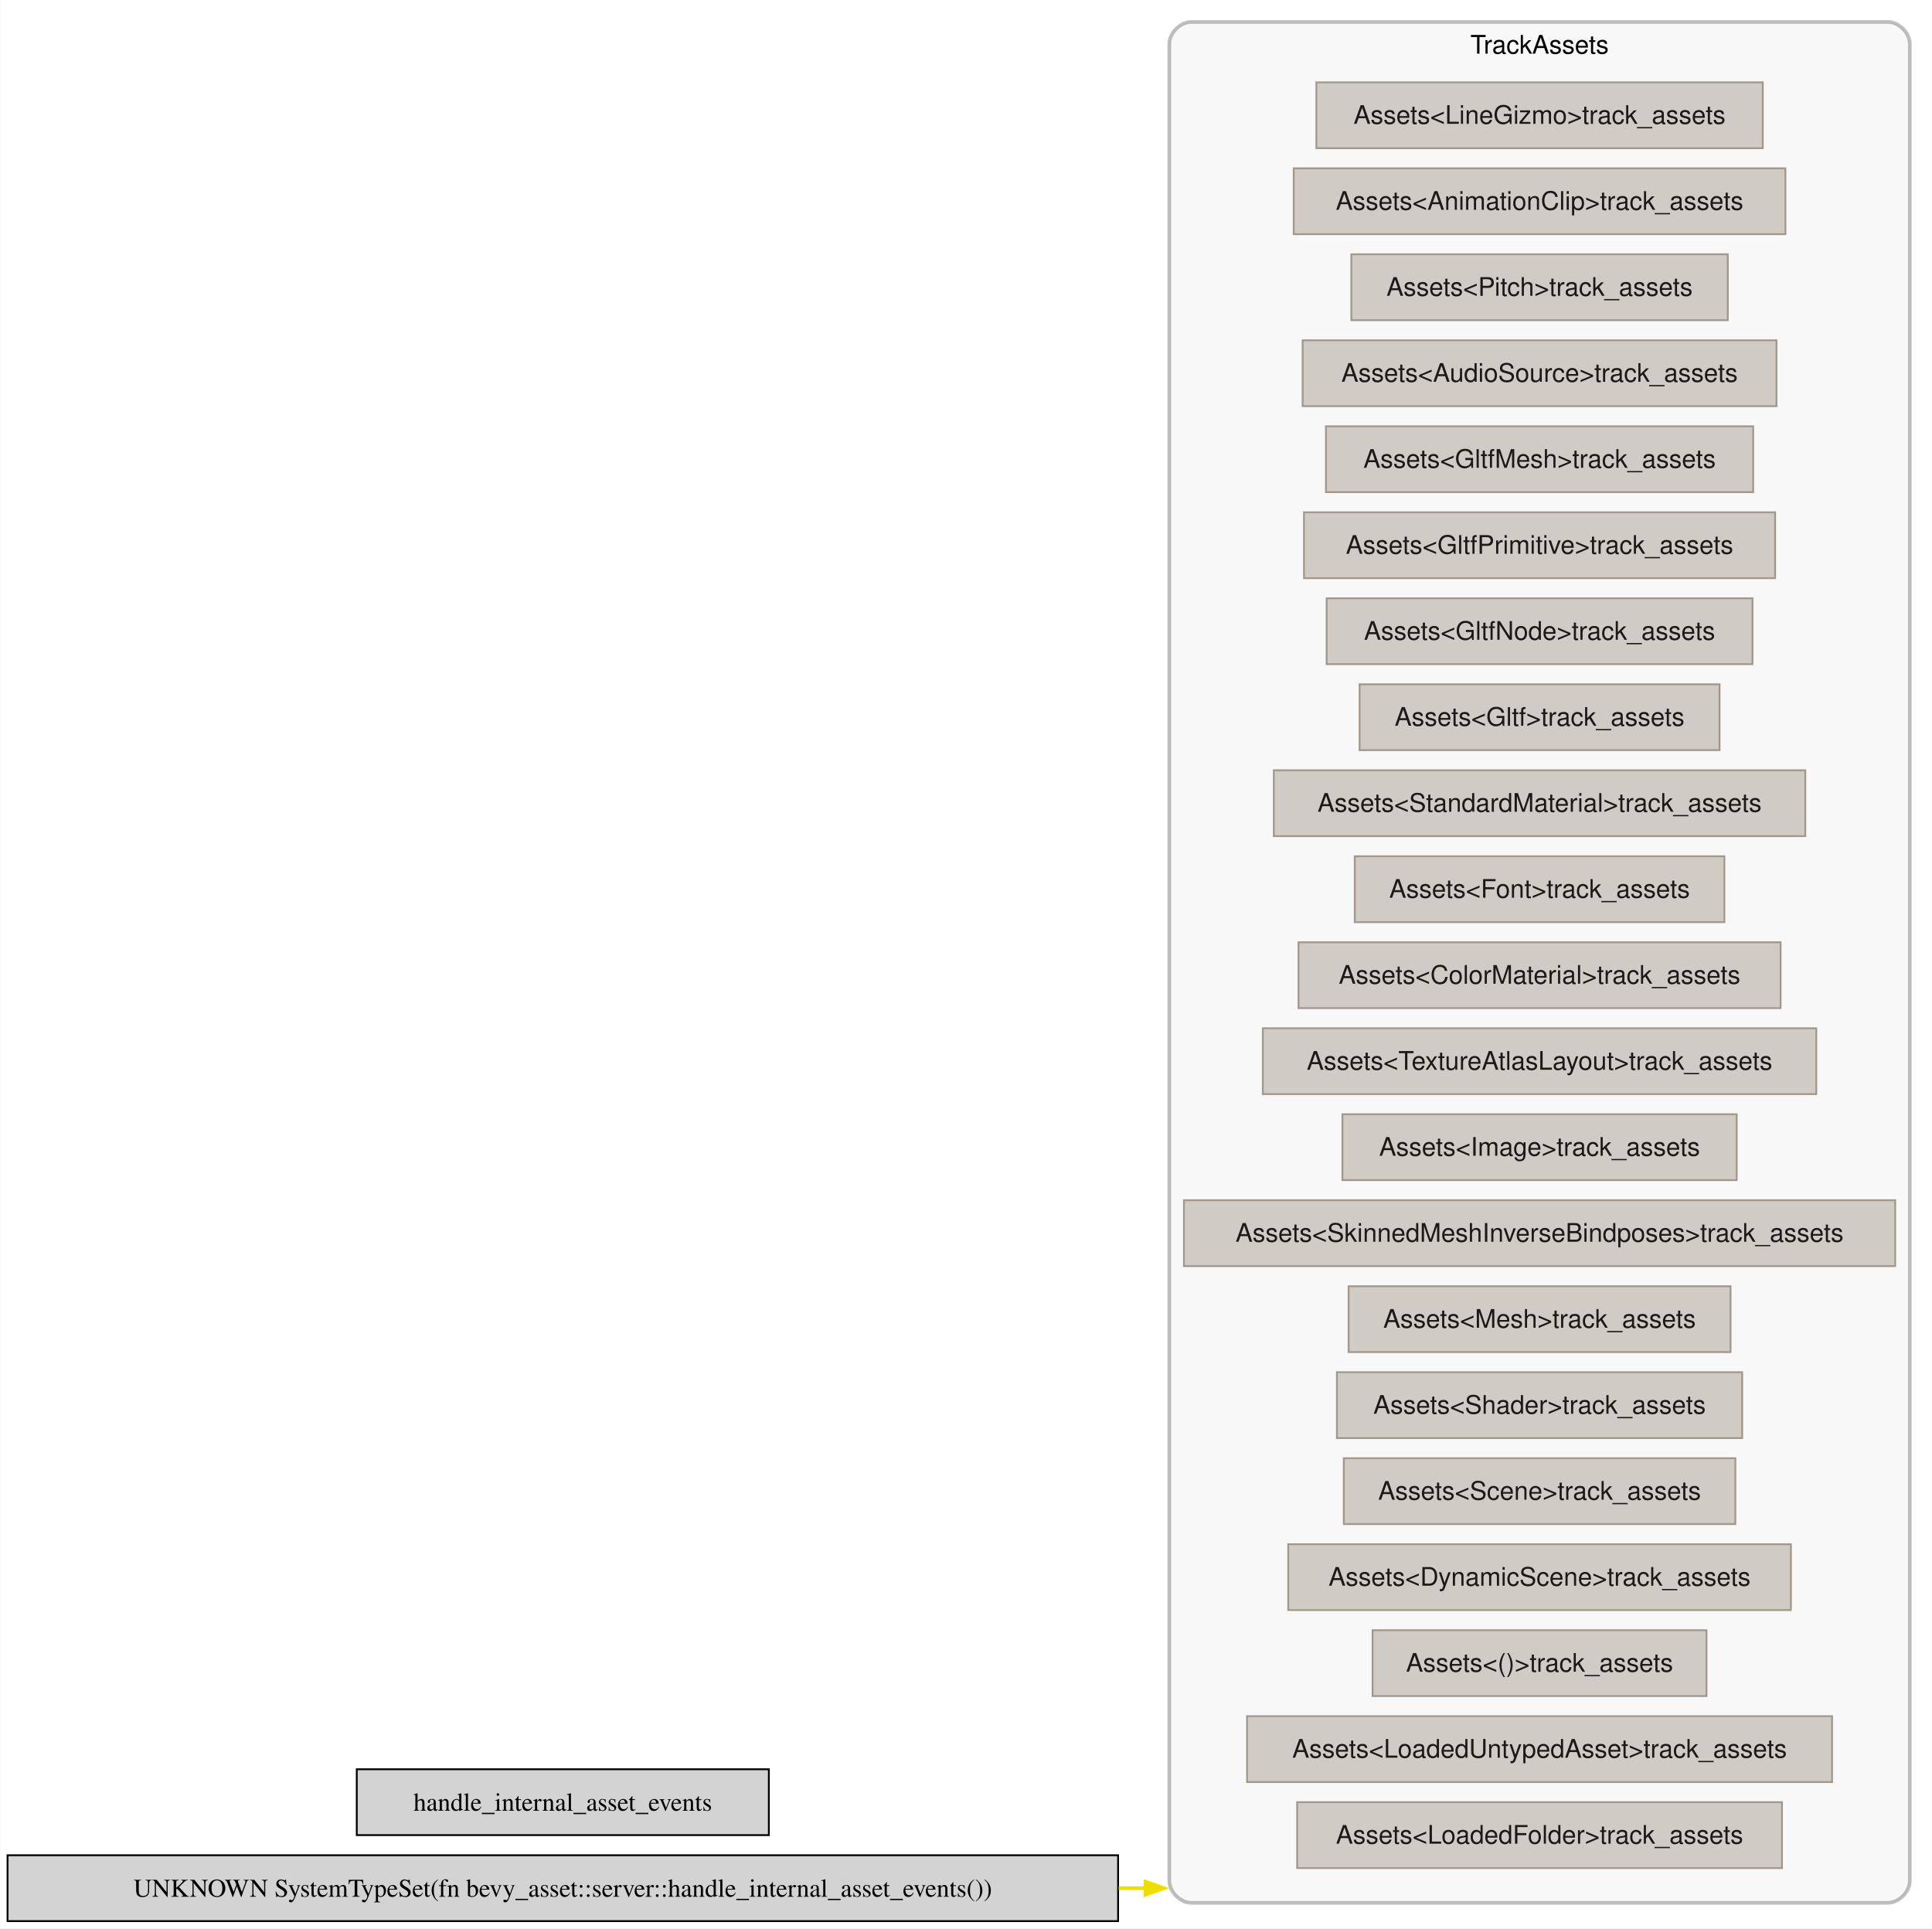
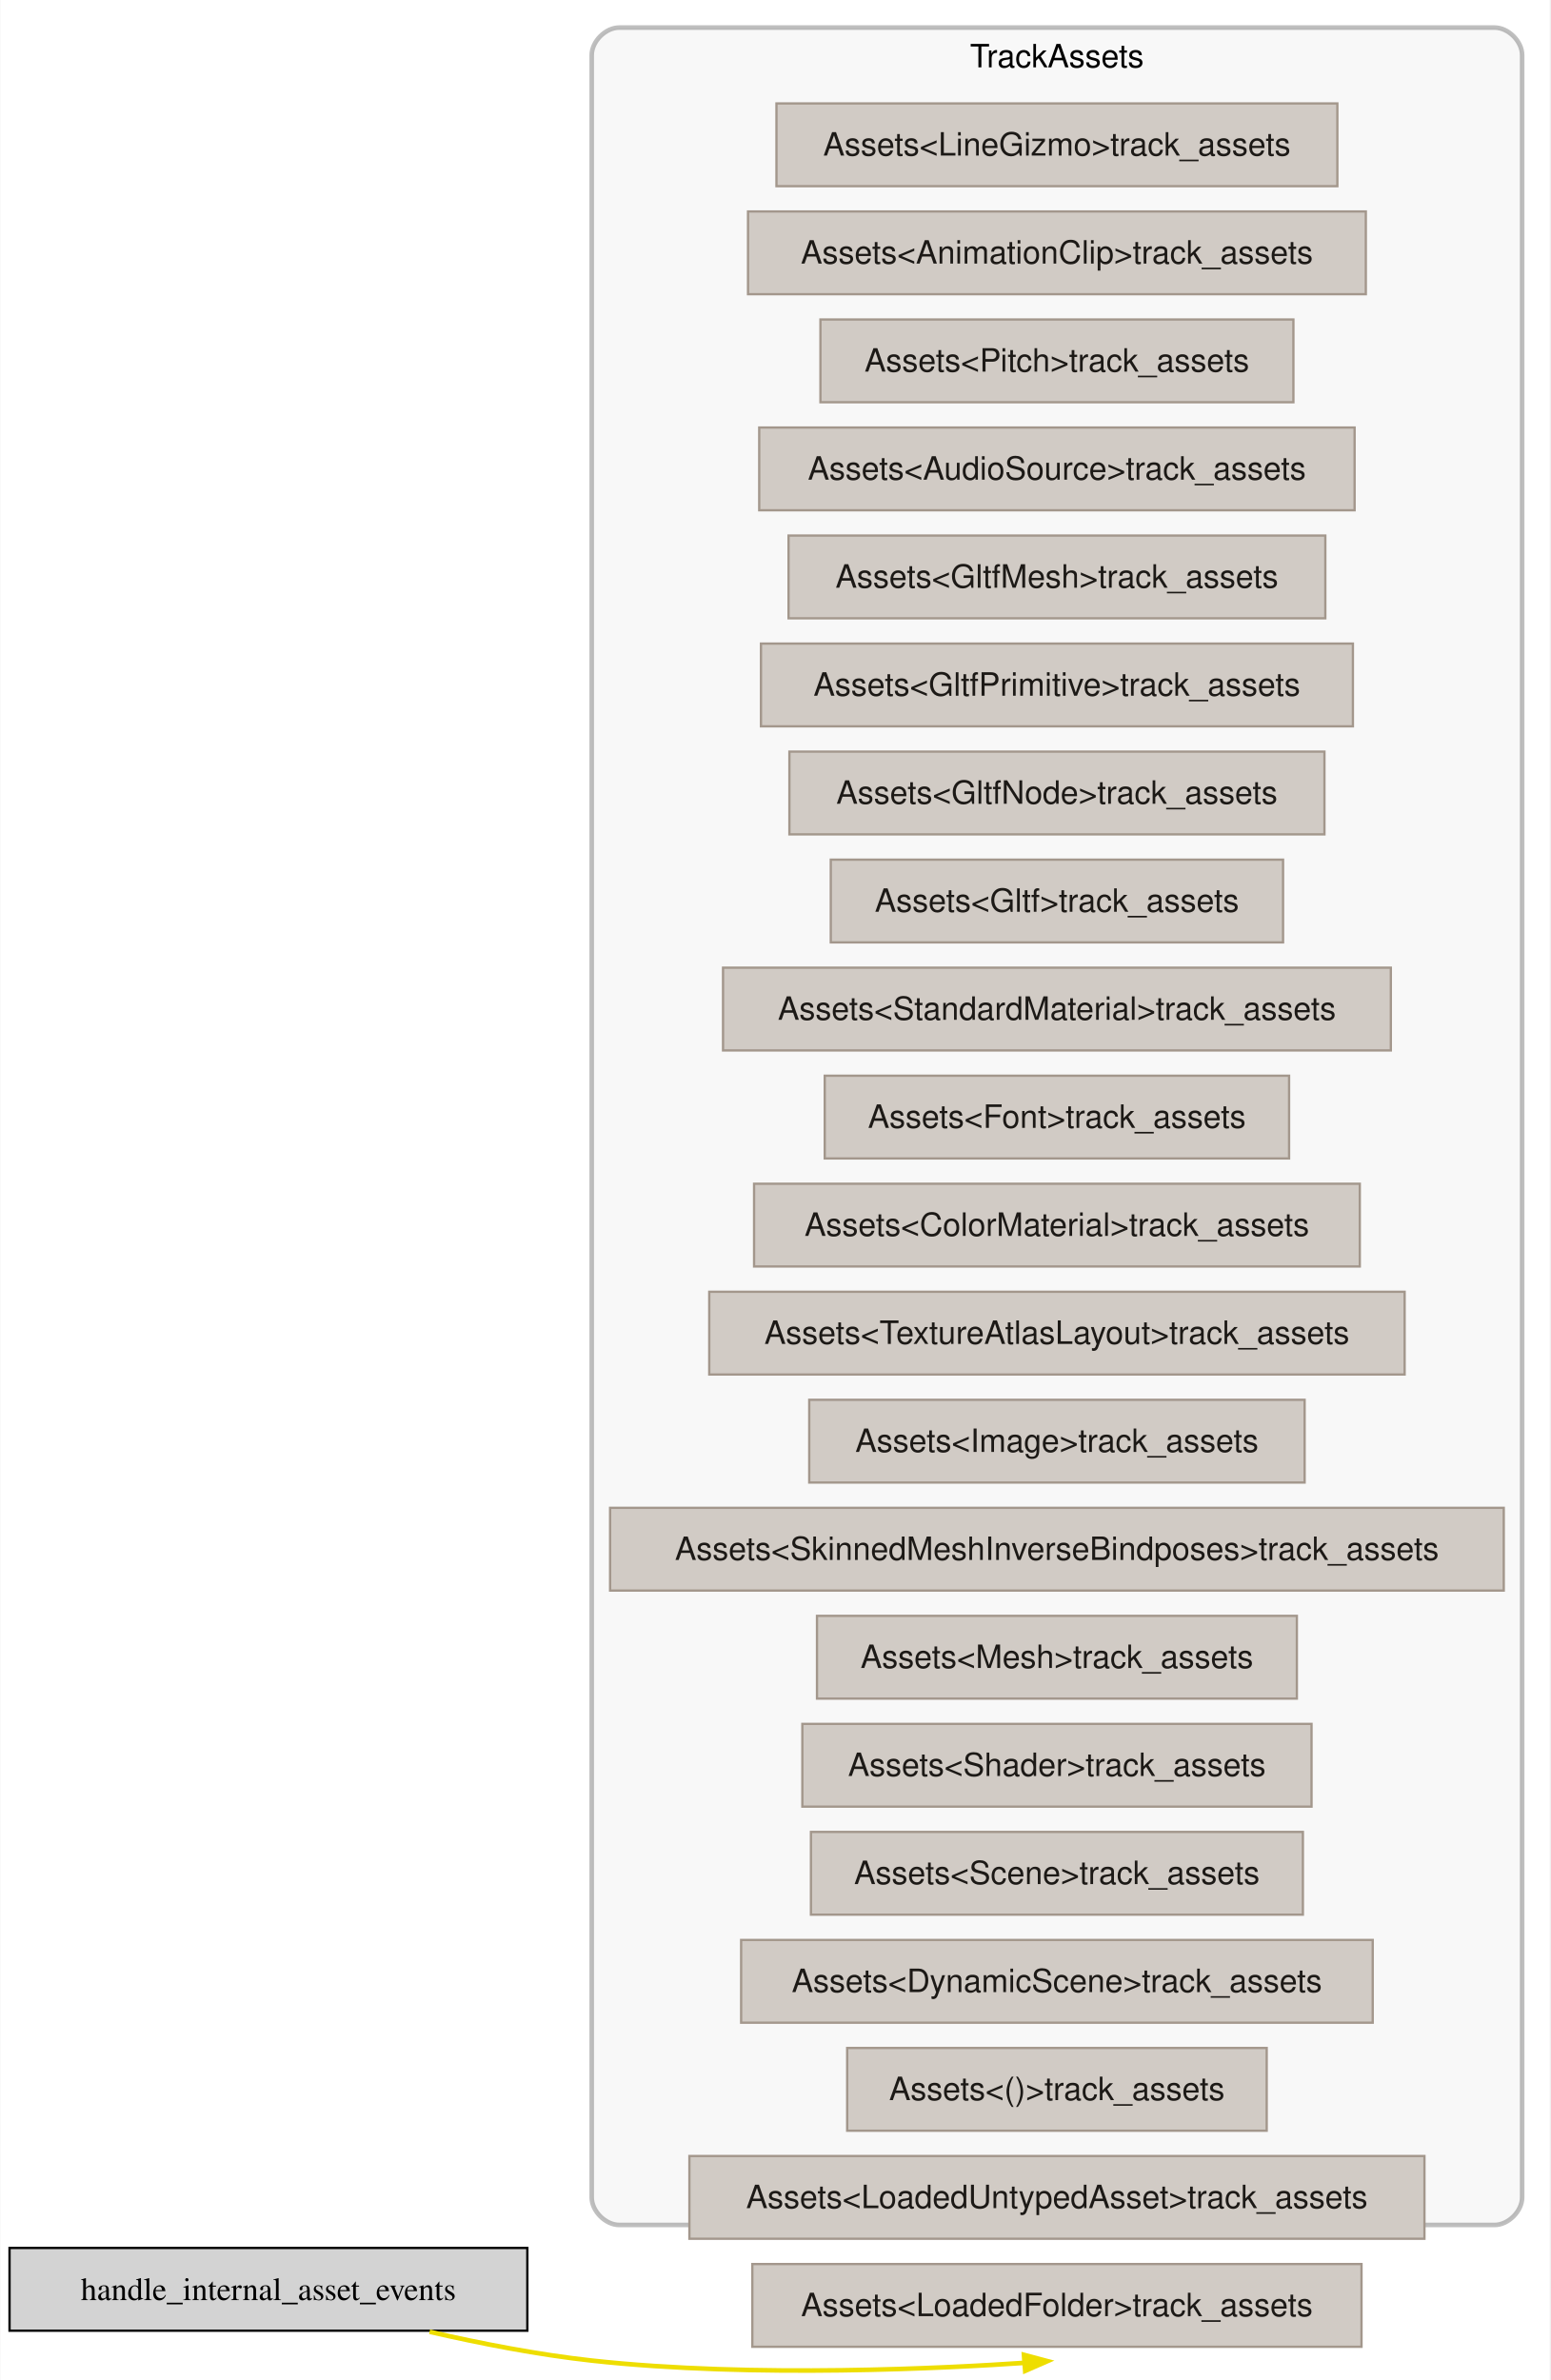
- <svg xmlns="http://www.w3.org/2000/svg" xmlns:xlink="http://www.w3.org/1999/xlink" width="1056pt" height="1054pt" viewBox="0.00 0.00 1055.75 1054.00">
-   <g id="graph0" class="graph" transform="scale(1 1) rotate(0) translate(4 1050)">
-     <polygon fill="white" stroke="none" points="-4,4 -4,-1050 1051.75,-1050 1051.75,4 -4,4" />
+ <svg xmlns="http://www.w3.org/2000/svg" xmlns:xlink="http://www.w3.org/1999/xlink" width="674pt" height="1035pt" viewBox="0.00 0.00 674.00 1035.45">
+   <g id="graph0" class="graph" transform="scale(1 1) rotate(0) translate(4 1031.45)">
+     <polygon fill="white" stroke="none" points="-4,4 -4,-1031.45 670,-1031.45 670,4 -4,4" />
    <g id="clust1" class="cluster">
      <g id="a_clust1">
        <a xlink:title="TrackAssets">
-           <path fill="#000000" fill-opacity="0.031" stroke="#000000" stroke-width="2" stroke-opacity="0.251" d="M647,-10C647,-10 1027.75,-10 1027.75,-10 1033.75,-10 1039.75,-16 1039.75,-22 1039.75,-22 1039.75,-1026 1039.75,-1026 1039.75,-1032 1033.75,-1038 1027.75,-1038 1027.75,-1038 647,-1038 647,-1038 641,-1038 635,-1032 635,-1026 635,-1026 635,-22 635,-22 635,-16 641,-10 647,-10" />
-           <text text-anchor="middle" x="837.38" y="-1020.7" font-family="Helvetica,sans-Serif" font-size="14.00" fill="#000000">TrackAssets</text>
+           <path fill="#000000" fill-opacity="0.031" stroke="#000000" stroke-width="2" stroke-opacity="0.251" d="M265.25,-63.45C265.25,-63.45 646,-63.45 646,-63.45 652,-63.45 658,-69.45 658,-75.45 658,-75.45 658,-1007.45 658,-1007.45 658,-1013.45 652,-1019.45 646,-1019.45 646,-1019.45 265.25,-1019.45 265.25,-1019.45 259.25,-1019.45 253.25,-1013.45 253.25,-1007.45 253.25,-1007.45 253.25,-75.45 253.25,-75.45 253.25,-69.45 259.25,-63.45 265.25,-63.45" />
+           <text text-anchor="middle" x="455.62" y="-1002.15" font-family="Helvetica,sans-Serif" font-size="14.00" fill="#000000">TrackAssets</text>
        </a>
      </g>
    </g>
    <g id="node2" class="node">
      <g id="a_node2">
        <a xlink:title="bevy_asset::assets::Assets&lt;bevy_asset::folder::LoadedFolder&gt;::track_assets">
-           <polygon fill="#d1cbc5" stroke="#a3978c" points="969.88,-65 704.88,-65 704.88,-29 969.88,-29 969.88,-65" />
-           <text text-anchor="middle" x="837.38" y="-42.33" font-family="Helvetica,sans-Serif" font-size="14.00" fill="#1c1916">Assets&lt;LoadedFolder&gt;track_assets</text>
+           <polygon fill="#d1cbc5" stroke="#a3978c" points="588.12,-46.45 323.12,-46.45 323.12,-10.45 588.12,-10.45 588.12,-46.45" />
+           <text text-anchor="middle" x="455.62" y="-23.77" font-family="Helvetica,sans-Serif" font-size="14.00" fill="#1c1916">Assets&lt;LoadedFolder&gt;track_assets</text>
        </a>
      </g>
    </g>
    <g id="node3" class="node">
      <g id="a_node3">
        <a xlink:title="bevy_asset::assets::Assets&lt;bevy_asset::assets::LoadedUntypedAsset&gt;::track_assets">
-           <polygon fill="#d1cbc5" stroke="#a3978c" points="997.25,-112 677.5,-112 677.5,-76 997.25,-76 997.25,-112" />
-           <text text-anchor="middle" x="837.38" y="-89.33" font-family="Helvetica,sans-Serif" font-size="14.00" fill="#1c1916">Assets&lt;LoadedUntypedAsset&gt;track_assets</text>
+           <polygon fill="#d1cbc5" stroke="#a3978c" points="615.5,-93.45 295.75,-93.45 295.75,-57.45 615.5,-57.45 615.5,-93.45" />
+           <text text-anchor="middle" x="455.62" y="-70.77" font-family="Helvetica,sans-Serif" font-size="14.00" fill="#1c1916">Assets&lt;LoadedUntypedAsset&gt;track_assets</text>
        </a>
      </g>
    </g>
    <g id="node4" class="node">
      <g id="a_node4">
        <a xlink:title="bevy_asset::assets::Assets&lt;()&gt;::track_assets">
-           <polygon fill="#d1cbc5" stroke="#a3978c" points="928.62,-159 746.12,-159 746.12,-123 928.62,-123 928.62,-159" />
-           <text text-anchor="middle" x="837.38" y="-136.32" font-family="Helvetica,sans-Serif" font-size="14.00" fill="#1c1916">Assets&lt;()&gt;track_assets</text>
+           <polygon fill="#d1cbc5" stroke="#a3978c" points="546.88,-140.45 364.38,-140.45 364.38,-104.45 546.88,-104.45 546.88,-140.45" />
+           <text text-anchor="middle" x="455.62" y="-117.77" font-family="Helvetica,sans-Serif" font-size="14.00" fill="#1c1916">Assets&lt;()&gt;track_assets</text>
        </a>
      </g>
    </g>
    <g id="node5" class="node">
      <g id="a_node5">
        <a xlink:title="bevy_asset::assets::Assets&lt;bevy_scene::dynamic_scene::DynamicScene&gt;::track_assets">
-           <polygon fill="#d1cbc5" stroke="#a3978c" points="974.75,-206 700,-206 700,-170 974.75,-170 974.75,-206" />
-           <text text-anchor="middle" x="837.38" y="-183.32" font-family="Helvetica,sans-Serif" font-size="14.00" fill="#1c1916">Assets&lt;DynamicScene&gt;track_assets</text>
+           <polygon fill="#d1cbc5" stroke="#a3978c" points="593,-187.45 318.25,-187.45 318.25,-151.45 593,-151.45 593,-187.45" />
+           <text text-anchor="middle" x="455.62" y="-164.77" font-family="Helvetica,sans-Serif" font-size="14.00" fill="#1c1916">Assets&lt;DynamicScene&gt;track_assets</text>
        </a>
      </g>
    </g>
    <g id="node6" class="node">
      <g id="a_node6">
        <a xlink:title="bevy_asset::assets::Assets&lt;bevy_scene::scene::Scene&gt;::track_assets">
-           <polygon fill="#d1cbc5" stroke="#a3978c" points="944.38,-253 730.38,-253 730.38,-217 944.38,-217 944.38,-253" />
-           <text text-anchor="middle" x="837.38" y="-230.32" font-family="Helvetica,sans-Serif" font-size="14.00" fill="#1c1916">Assets&lt;Scene&gt;track_assets</text>
+           <polygon fill="#d1cbc5" stroke="#a3978c" points="562.62,-234.45 348.62,-234.45 348.62,-198.45 562.62,-198.45 562.62,-234.45" />
+           <text text-anchor="middle" x="455.62" y="-211.77" font-family="Helvetica,sans-Serif" font-size="14.00" fill="#1c1916">Assets&lt;Scene&gt;track_assets</text>
        </a>
      </g>
    </g>
    <g id="node7" class="node">
      <g id="a_node7">
        <a xlink:title="bevy_asset::assets::Assets&lt;bevy_render::render_resource::shader::Shader&gt;::track_assets">
-           <polygon fill="#d1cbc5" stroke="#a3978c" points="948.12,-300 726.62,-300 726.62,-264 948.12,-264 948.12,-300" />
-           <text text-anchor="middle" x="837.38" y="-277.32" font-family="Helvetica,sans-Serif" font-size="14.00" fill="#1c1916">Assets&lt;Shader&gt;track_assets</text>
+           <polygon fill="#d1cbc5" stroke="#a3978c" points="566.38,-281.45 344.88,-281.45 344.88,-245.45 566.38,-245.45 566.38,-281.45" />
+           <text text-anchor="middle" x="455.62" y="-258.77" font-family="Helvetica,sans-Serif" font-size="14.00" fill="#1c1916">Assets&lt;Shader&gt;track_assets</text>
        </a>
      </g>
    </g>
    <g id="node8" class="node">
      <g id="a_node8">
        <a xlink:title="bevy_asset::assets::Assets&lt;bevy_render::mesh::mesh::Mesh&gt;::track_assets">
-           <polygon fill="#d1cbc5" stroke="#a3978c" points="941.75,-347 733,-347 733,-311 941.75,-311 941.75,-347" />
-           <text text-anchor="middle" x="837.38" y="-324.32" font-family="Helvetica,sans-Serif" font-size="14.00" fill="#1c1916">Assets&lt;Mesh&gt;track_assets</text>
+           <polygon fill="#d1cbc5" stroke="#a3978c" points="560,-328.45 351.25,-328.45 351.25,-292.45 560,-292.45 560,-328.45" />
+           <text text-anchor="middle" x="455.62" y="-305.77" font-family="Helvetica,sans-Serif" font-size="14.00" fill="#1c1916">Assets&lt;Mesh&gt;track_assets</text>
        </a>
      </g>
    </g>
    <g id="node9" class="node">
      <g id="a_node9">
        <a xlink:title="bevy_asset::assets::Assets&lt;bevy_render::mesh::mesh::skinning::SkinnedMeshInverseBindposes&gt;::track_assets">
-           <polygon fill="#d1cbc5" stroke="#a3978c" points="1031.75,-394 643,-394 643,-358 1031.75,-358 1031.75,-394" />
-           <text text-anchor="middle" x="837.38" y="-371.32" font-family="Helvetica,sans-Serif" font-size="14.00" fill="#1c1916">Assets&lt;SkinnedMeshInverseBindposes&gt;track_assets</text>
+           <polygon fill="#d1cbc5" stroke="#a3978c" points="650,-375.45 261.25,-375.45 261.25,-339.45 650,-339.45 650,-375.45" />
+           <text text-anchor="middle" x="455.62" y="-352.77" font-family="Helvetica,sans-Serif" font-size="14.00" fill="#1c1916">Assets&lt;SkinnedMeshInverseBindposes&gt;track_assets</text>
        </a>
      </g>
    </g>
    <g id="node10" class="node">
      <g id="a_node10">
        <a xlink:title="bevy_asset::assets::Assets&lt;bevy_render::texture::image::Image&gt;::track_assets">
-           <polygon fill="#d1cbc5" stroke="#a3978c" points="945.12,-441 729.62,-441 729.62,-405 945.12,-405 945.12,-441" />
-           <text text-anchor="middle" x="837.38" y="-418.32" font-family="Helvetica,sans-Serif" font-size="14.00" fill="#1c1916">Assets&lt;Image&gt;track_assets</text>
+           <polygon fill="#d1cbc5" stroke="#a3978c" points="563.38,-422.45 347.88,-422.45 347.88,-386.45 563.38,-386.45 563.38,-422.45" />
+           <text text-anchor="middle" x="455.62" y="-399.77" font-family="Helvetica,sans-Serif" font-size="14.00" fill="#1c1916">Assets&lt;Image&gt;track_assets</text>
        </a>
      </g>
    </g>
    <g id="node11" class="node">
      <g id="a_node11">
        <a xlink:title="bevy_asset::assets::Assets&lt;bevy_sprite::texture_atlas::TextureAtlasLayout&gt;::track_assets">
-           <polygon fill="#d1cbc5" stroke="#a3978c" points="988.62,-488 686.12,-488 686.12,-452 988.62,-452 988.62,-488" />
-           <text text-anchor="middle" x="837.38" y="-465.32" font-family="Helvetica,sans-Serif" font-size="14.00" fill="#1c1916">Assets&lt;TextureAtlasLayout&gt;track_assets</text>
+           <polygon fill="#d1cbc5" stroke="#a3978c" points="606.88,-469.45 304.38,-469.45 304.38,-433.45 606.88,-433.45 606.88,-469.45" />
+           <text text-anchor="middle" x="455.62" y="-446.77" font-family="Helvetica,sans-Serif" font-size="14.00" fill="#1c1916">Assets&lt;TextureAtlasLayout&gt;track_assets</text>
        </a>
      </g>
    </g>
    <g id="node12" class="node">
      <g id="a_node12">
        <a xlink:title="bevy_asset::assets::Assets&lt;bevy_sprite::mesh2d::color_material::ColorMaterial&gt;::track_assets">
-           <polygon fill="#d1cbc5" stroke="#a3978c" points="969.12,-535 705.62,-535 705.62,-499 969.12,-499 969.12,-535" />
-           <text text-anchor="middle" x="837.38" y="-512.33" font-family="Helvetica,sans-Serif" font-size="14.00" fill="#1c1916">Assets&lt;ColorMaterial&gt;track_assets</text>
+           <polygon fill="#d1cbc5" stroke="#a3978c" points="587.38,-516.45 323.88,-516.45 323.88,-480.45 587.38,-480.45 587.38,-516.45" />
+           <text text-anchor="middle" x="455.62" y="-493.77" font-family="Helvetica,sans-Serif" font-size="14.00" fill="#1c1916">Assets&lt;ColorMaterial&gt;track_assets</text>
        </a>
      </g>
    </g>
    <g id="node13" class="node">
      <g id="a_node13">
        <a xlink:title="bevy_asset::assets::Assets&lt;bevy_text::font::Font&gt;::track_assets">
-           <polygon fill="#d1cbc5" stroke="#a3978c" points="938.38,-582 736.38,-582 736.38,-546 938.38,-546 938.38,-582" />
-           <text text-anchor="middle" x="837.38" y="-559.33" font-family="Helvetica,sans-Serif" font-size="14.00" fill="#1c1916">Assets&lt;Font&gt;track_assets</text>
+           <polygon fill="#d1cbc5" stroke="#a3978c" points="556.62,-563.45 354.62,-563.45 354.62,-527.45 556.62,-527.45 556.62,-563.45" />
+           <text text-anchor="middle" x="455.62" y="-540.77" font-family="Helvetica,sans-Serif" font-size="14.00" fill="#1c1916">Assets&lt;Font&gt;track_assets</text>
        </a>
      </g>
    </g>
    <g id="node14" class="node">
      <g id="a_node14">
        <a xlink:title="bevy_asset::assets::Assets&lt;bevy_pbr::pbr_material::StandardMaterial&gt;::track_assets">
-           <polygon fill="#d1cbc5" stroke="#a3978c" points="982.62,-629 692.12,-629 692.12,-593 982.62,-593 982.62,-629" />
-           <text text-anchor="middle" x="837.38" y="-606.33" font-family="Helvetica,sans-Serif" font-size="14.00" fill="#1c1916">Assets&lt;StandardMaterial&gt;track_assets</text>
+           <polygon fill="#d1cbc5" stroke="#a3978c" points="600.88,-610.45 310.38,-610.45 310.38,-574.45 600.88,-574.45 600.88,-610.45" />
+           <text text-anchor="middle" x="455.62" y="-587.77" font-family="Helvetica,sans-Serif" font-size="14.00" fill="#1c1916">Assets&lt;StandardMaterial&gt;track_assets</text>
        </a>
      </g>
    </g>
    <g id="node15" class="node">
      <g id="a_node15">
        <a xlink:title="bevy_asset::assets::Assets&lt;bevy_gltf::Gltf&gt;::track_assets">
-           <polygon fill="#d1cbc5" stroke="#a3978c" points="935.75,-676 739,-676 739,-640 935.75,-640 935.75,-676" />
-           <text text-anchor="middle" x="837.38" y="-653.33" font-family="Helvetica,sans-Serif" font-size="14.00" fill="#1c1916">Assets&lt;Gltf&gt;track_assets</text>
+           <polygon fill="#d1cbc5" stroke="#a3978c" points="554,-657.45 357.25,-657.45 357.25,-621.45 554,-621.45 554,-657.45" />
+           <text text-anchor="middle" x="455.62" y="-634.77" font-family="Helvetica,sans-Serif" font-size="14.00" fill="#1c1916">Assets&lt;Gltf&gt;track_assets</text>
        </a>
      </g>
    </g>
    <g id="node16" class="node">
      <g id="a_node16">
        <a xlink:title="bevy_asset::assets::Assets&lt;bevy_gltf::GltfNode&gt;::track_assets">
-           <polygon fill="#d1cbc5" stroke="#a3978c" points="953.75,-723 721,-723 721,-687 953.75,-687 953.75,-723" />
-           <text text-anchor="middle" x="837.38" y="-700.33" font-family="Helvetica,sans-Serif" font-size="14.00" fill="#1c1916">Assets&lt;GltfNode&gt;track_assets</text>
+           <polygon fill="#d1cbc5" stroke="#a3978c" points="572,-704.45 339.25,-704.45 339.25,-668.45 572,-668.45 572,-704.45" />
+           <text text-anchor="middle" x="455.62" y="-681.77" font-family="Helvetica,sans-Serif" font-size="14.00" fill="#1c1916">Assets&lt;GltfNode&gt;track_assets</text>
        </a>
      </g>
    </g>
    <g id="node17" class="node">
      <g id="a_node17">
        <a xlink:title="bevy_asset::assets::Assets&lt;bevy_gltf::GltfPrimitive&gt;::track_assets">
-           <polygon fill="#d1cbc5" stroke="#a3978c" points="966.12,-770 708.62,-770 708.62,-734 966.12,-734 966.12,-770" />
-           <text text-anchor="middle" x="837.38" y="-747.33" font-family="Helvetica,sans-Serif" font-size="14.00" fill="#1c1916">Assets&lt;GltfPrimitive&gt;track_assets</text>
+           <polygon fill="#d1cbc5" stroke="#a3978c" points="584.38,-751.45 326.88,-751.45 326.88,-715.45 584.38,-715.45 584.38,-751.45" />
+           <text text-anchor="middle" x="455.62" y="-728.77" font-family="Helvetica,sans-Serif" font-size="14.00" fill="#1c1916">Assets&lt;GltfPrimitive&gt;track_assets</text>
        </a>
      </g>
    </g>
    <g id="node18" class="node">
      <g id="a_node18">
        <a xlink:title="bevy_asset::assets::Assets&lt;bevy_gltf::GltfMesh&gt;::track_assets">
-           <polygon fill="#d1cbc5" stroke="#a3978c" points="954.12,-817 720.62,-817 720.62,-781 954.12,-781 954.12,-817" />
-           <text text-anchor="middle" x="837.38" y="-794.33" font-family="Helvetica,sans-Serif" font-size="14.00" fill="#1c1916">Assets&lt;GltfMesh&gt;track_assets</text>
+           <polygon fill="#d1cbc5" stroke="#a3978c" points="572.38,-798.45 338.88,-798.45 338.88,-762.45 572.38,-762.45 572.38,-798.45" />
+           <text text-anchor="middle" x="455.62" y="-775.77" font-family="Helvetica,sans-Serif" font-size="14.00" fill="#1c1916">Assets&lt;GltfMesh&gt;track_assets</text>
        </a>
      </g>
    </g>
    <g id="node19" class="node">
      <g id="a_node19">
        <a xlink:title="bevy_asset::assets::Assets&lt;bevy_audio::audio_source::AudioSource&gt;::track_assets">
-           <polygon fill="#d1cbc5" stroke="#a3978c" points="966.88,-864 707.88,-864 707.88,-828 966.88,-828 966.88,-864" />
-           <text text-anchor="middle" x="837.38" y="-841.33" font-family="Helvetica,sans-Serif" font-size="14.00" fill="#1c1916">Assets&lt;AudioSource&gt;track_assets</text>
+           <polygon fill="#d1cbc5" stroke="#a3978c" points="585.12,-845.45 326.12,-845.45 326.12,-809.45 585.12,-809.45 585.12,-845.45" />
+           <text text-anchor="middle" x="455.62" y="-822.77" font-family="Helvetica,sans-Serif" font-size="14.00" fill="#1c1916">Assets&lt;AudioSource&gt;track_assets</text>
        </a>
      </g>
    </g>
    <g id="node20" class="node">
      <g id="a_node20">
        <a xlink:title="bevy_asset::assets::Assets&lt;bevy_audio::pitch::Pitch&gt;::track_assets">
-           <polygon fill="#d1cbc5" stroke="#a3978c" points="940.25,-911 734.5,-911 734.5,-875 940.25,-875 940.25,-911" />
-           <text text-anchor="middle" x="837.38" y="-888.33" font-family="Helvetica,sans-Serif" font-size="14.00" fill="#1c1916">Assets&lt;Pitch&gt;track_assets</text>
+           <polygon fill="#d1cbc5" stroke="#a3978c" points="558.5,-892.45 352.75,-892.45 352.75,-856.45 558.5,-856.45 558.5,-892.45" />
+           <text text-anchor="middle" x="455.62" y="-869.77" font-family="Helvetica,sans-Serif" font-size="14.00" fill="#1c1916">Assets&lt;Pitch&gt;track_assets</text>
        </a>
      </g>
    </g>
    <g id="node21" class="node">
      <g id="a_node21">
        <a xlink:title="bevy_asset::assets::Assets&lt;bevy_animation::AnimationClip&gt;::track_assets">
-           <polygon fill="#d1cbc5" stroke="#a3978c" points="971.75,-958 703,-958 703,-922 971.75,-922 971.75,-958" />
-           <text text-anchor="middle" x="837.38" y="-935.33" font-family="Helvetica,sans-Serif" font-size="14.00" fill="#1c1916">Assets&lt;AnimationClip&gt;track_assets</text>
+           <polygon fill="#d1cbc5" stroke="#a3978c" points="590,-939.45 321.25,-939.45 321.25,-903.45 590,-903.45 590,-939.45" />
+           <text text-anchor="middle" x="455.62" y="-916.77" font-family="Helvetica,sans-Serif" font-size="14.00" fill="#1c1916">Assets&lt;AnimationClip&gt;track_assets</text>
        </a>
      </g>
    </g>
    <g id="node22" class="node">
      <g id="a_node22">
        <a xlink:title="bevy_asset::assets::Assets&lt;bevy_gizmos::LineGizmo&gt;::track_assets">
-           <polygon fill="#d1cbc5" stroke="#a3978c" points="959.38,-1005 715.38,-1005 715.38,-969 959.38,-969 959.38,-1005" />
-           <text text-anchor="middle" x="837.38" y="-982.33" font-family="Helvetica,sans-Serif" font-size="14.00" fill="#1c1916">Assets&lt;LineGizmo&gt;track_assets</text>
+           <polygon fill="#d1cbc5" stroke="#a3978c" points="577.62,-986.45 333.62,-986.45 333.62,-950.45 577.62,-950.45 577.62,-986.45" />
+           <text text-anchor="middle" x="455.62" y="-963.77" font-family="Helvetica,sans-Serif" font-size="14.00" fill="#1c1916">Assets&lt;LineGizmo&gt;track_assets</text>
        </a>
      </g>
    </g>
    <g id="node23" class="node">
      <g id="a_node23">
        <a xlink:title="bevy_asset::server::handle_internal_asset_events">
-           <polygon fill="lightgrey" stroke="black" points="416.12,-83 190.88,-83 190.88,-47 416.12,-47 416.12,-83" />
-           <text text-anchor="middle" x="303.5" y="-60.33" font-family="Times,serif" font-size="14.00">handle_internal_asset_events</text>
+           <polygon fill="lightgrey" stroke="black" points="225.25,-53.45 0,-53.45 0,-17.45 225.25,-17.45 225.25,-53.45" />
+           <text text-anchor="middle" x="112.62" y="-30.77" font-family="Times,serif" font-size="14.00">handle_internal_asset_events</text>
        </a>
      </g>
    </g>
-     <g id="node24" class="node">
-       <polygon fill="lightgrey" stroke="black" points="607,-36 0,-36 0,0 607,0 607,-36" />
-       <text text-anchor="middle" x="303.5" y="-13.32" font-family="Times,serif" font-size="14.00">UNKNOWN SystemTypeSet(fn bevy_asset::server::handle_internal_asset_events())</text>
-     </g>
    <g id="edge1" class="edge">
      <g id="a_edge1">
-         <a xlink:title="SystemTypeSet(handle_internal_asset_events()) → TrackAssets">
-           <path fill="none" stroke="#eede00" stroke-width="2" d="M607.34,-18C612.28,-18 617.2,-18 622.1,-18" />
-           <polygon fill="#eede00" stroke="#eede00" stroke-width="2" points="621.97,-21.5 631.97,-18 621.97,-14.5 621.97,-21.5" />
+         <a xlink:title="SystemTypeSet(ExclusiveFunctionSystem&lt;fn(), handle_internal_asset_events&gt;()) → TrackAssets">
+           <path fill="none" stroke="#eede00" stroke-width="2" d="M182.73,-16.98C205.06,-11.85 230.05,-6.99 253.25,-4.45 324.06,3.32 409.73,-1.28 441.74,-3.48" />
+           <polygon fill="#eede00" stroke="#eede00" stroke-width="2" points="441.29,-6.95 451.52,-4.21 441.82,0.03 441.29,-6.95" />
        </a>
      </g>
    </g>
  </g>
</svg>
